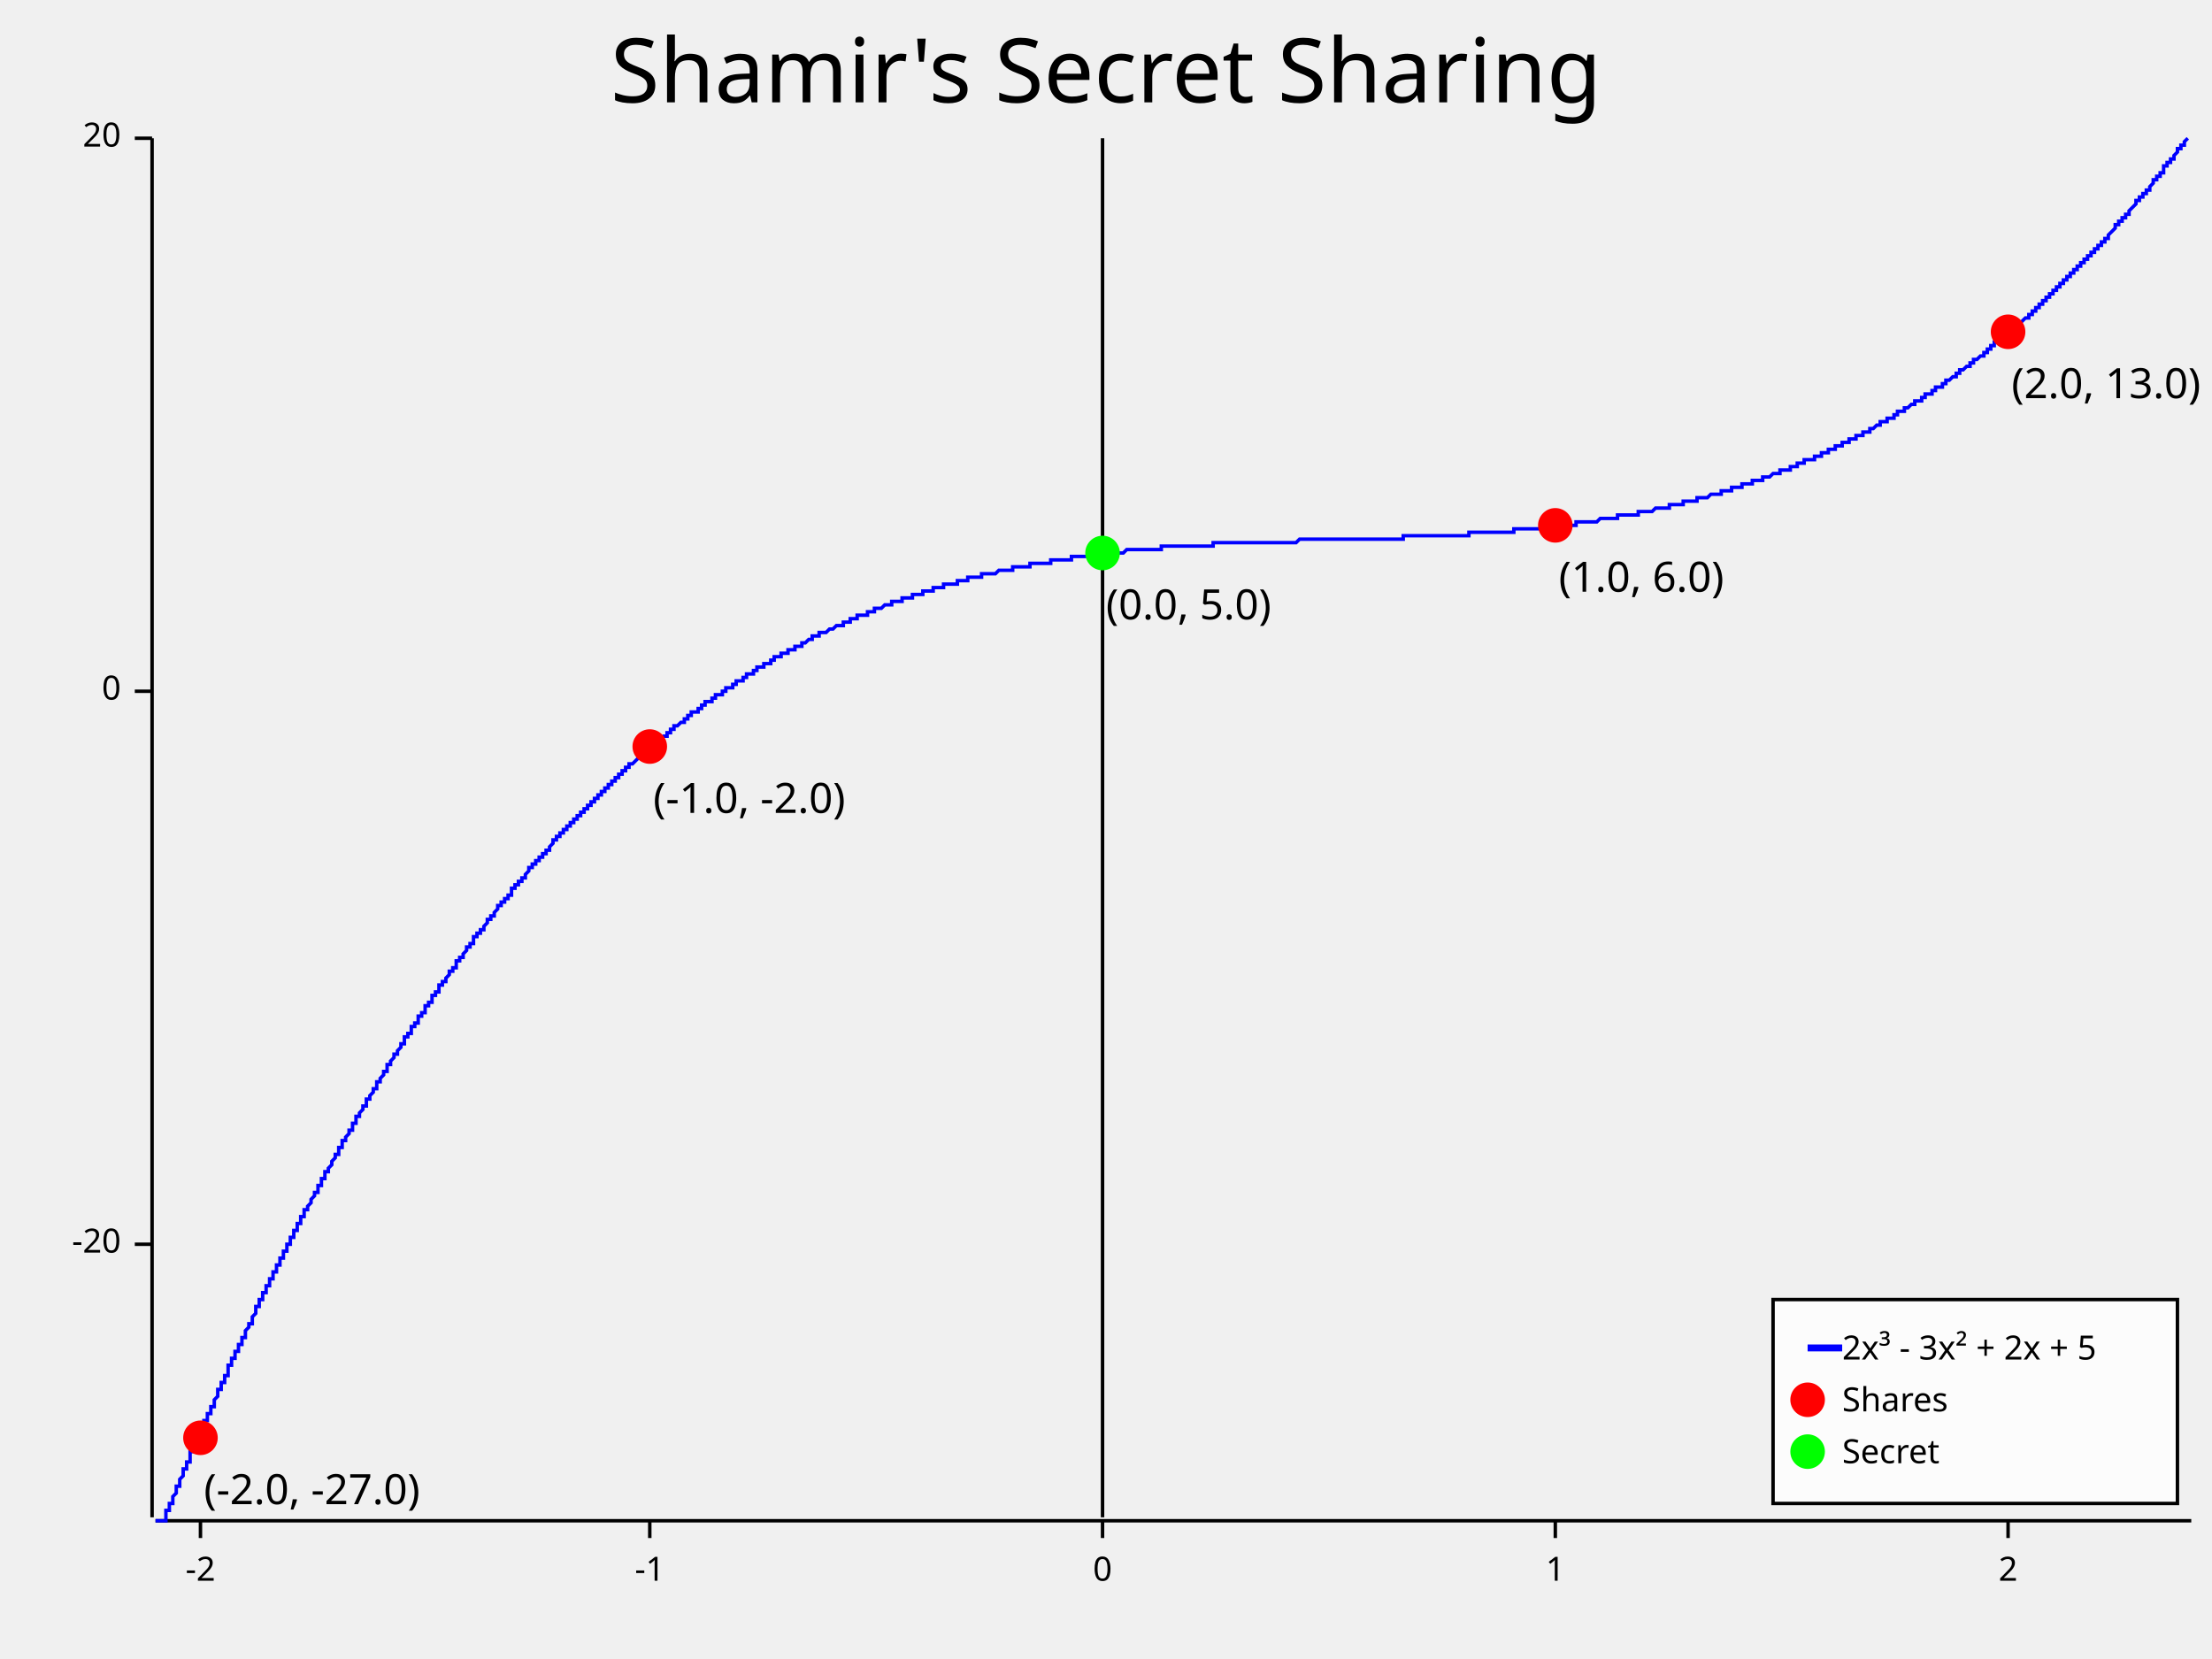
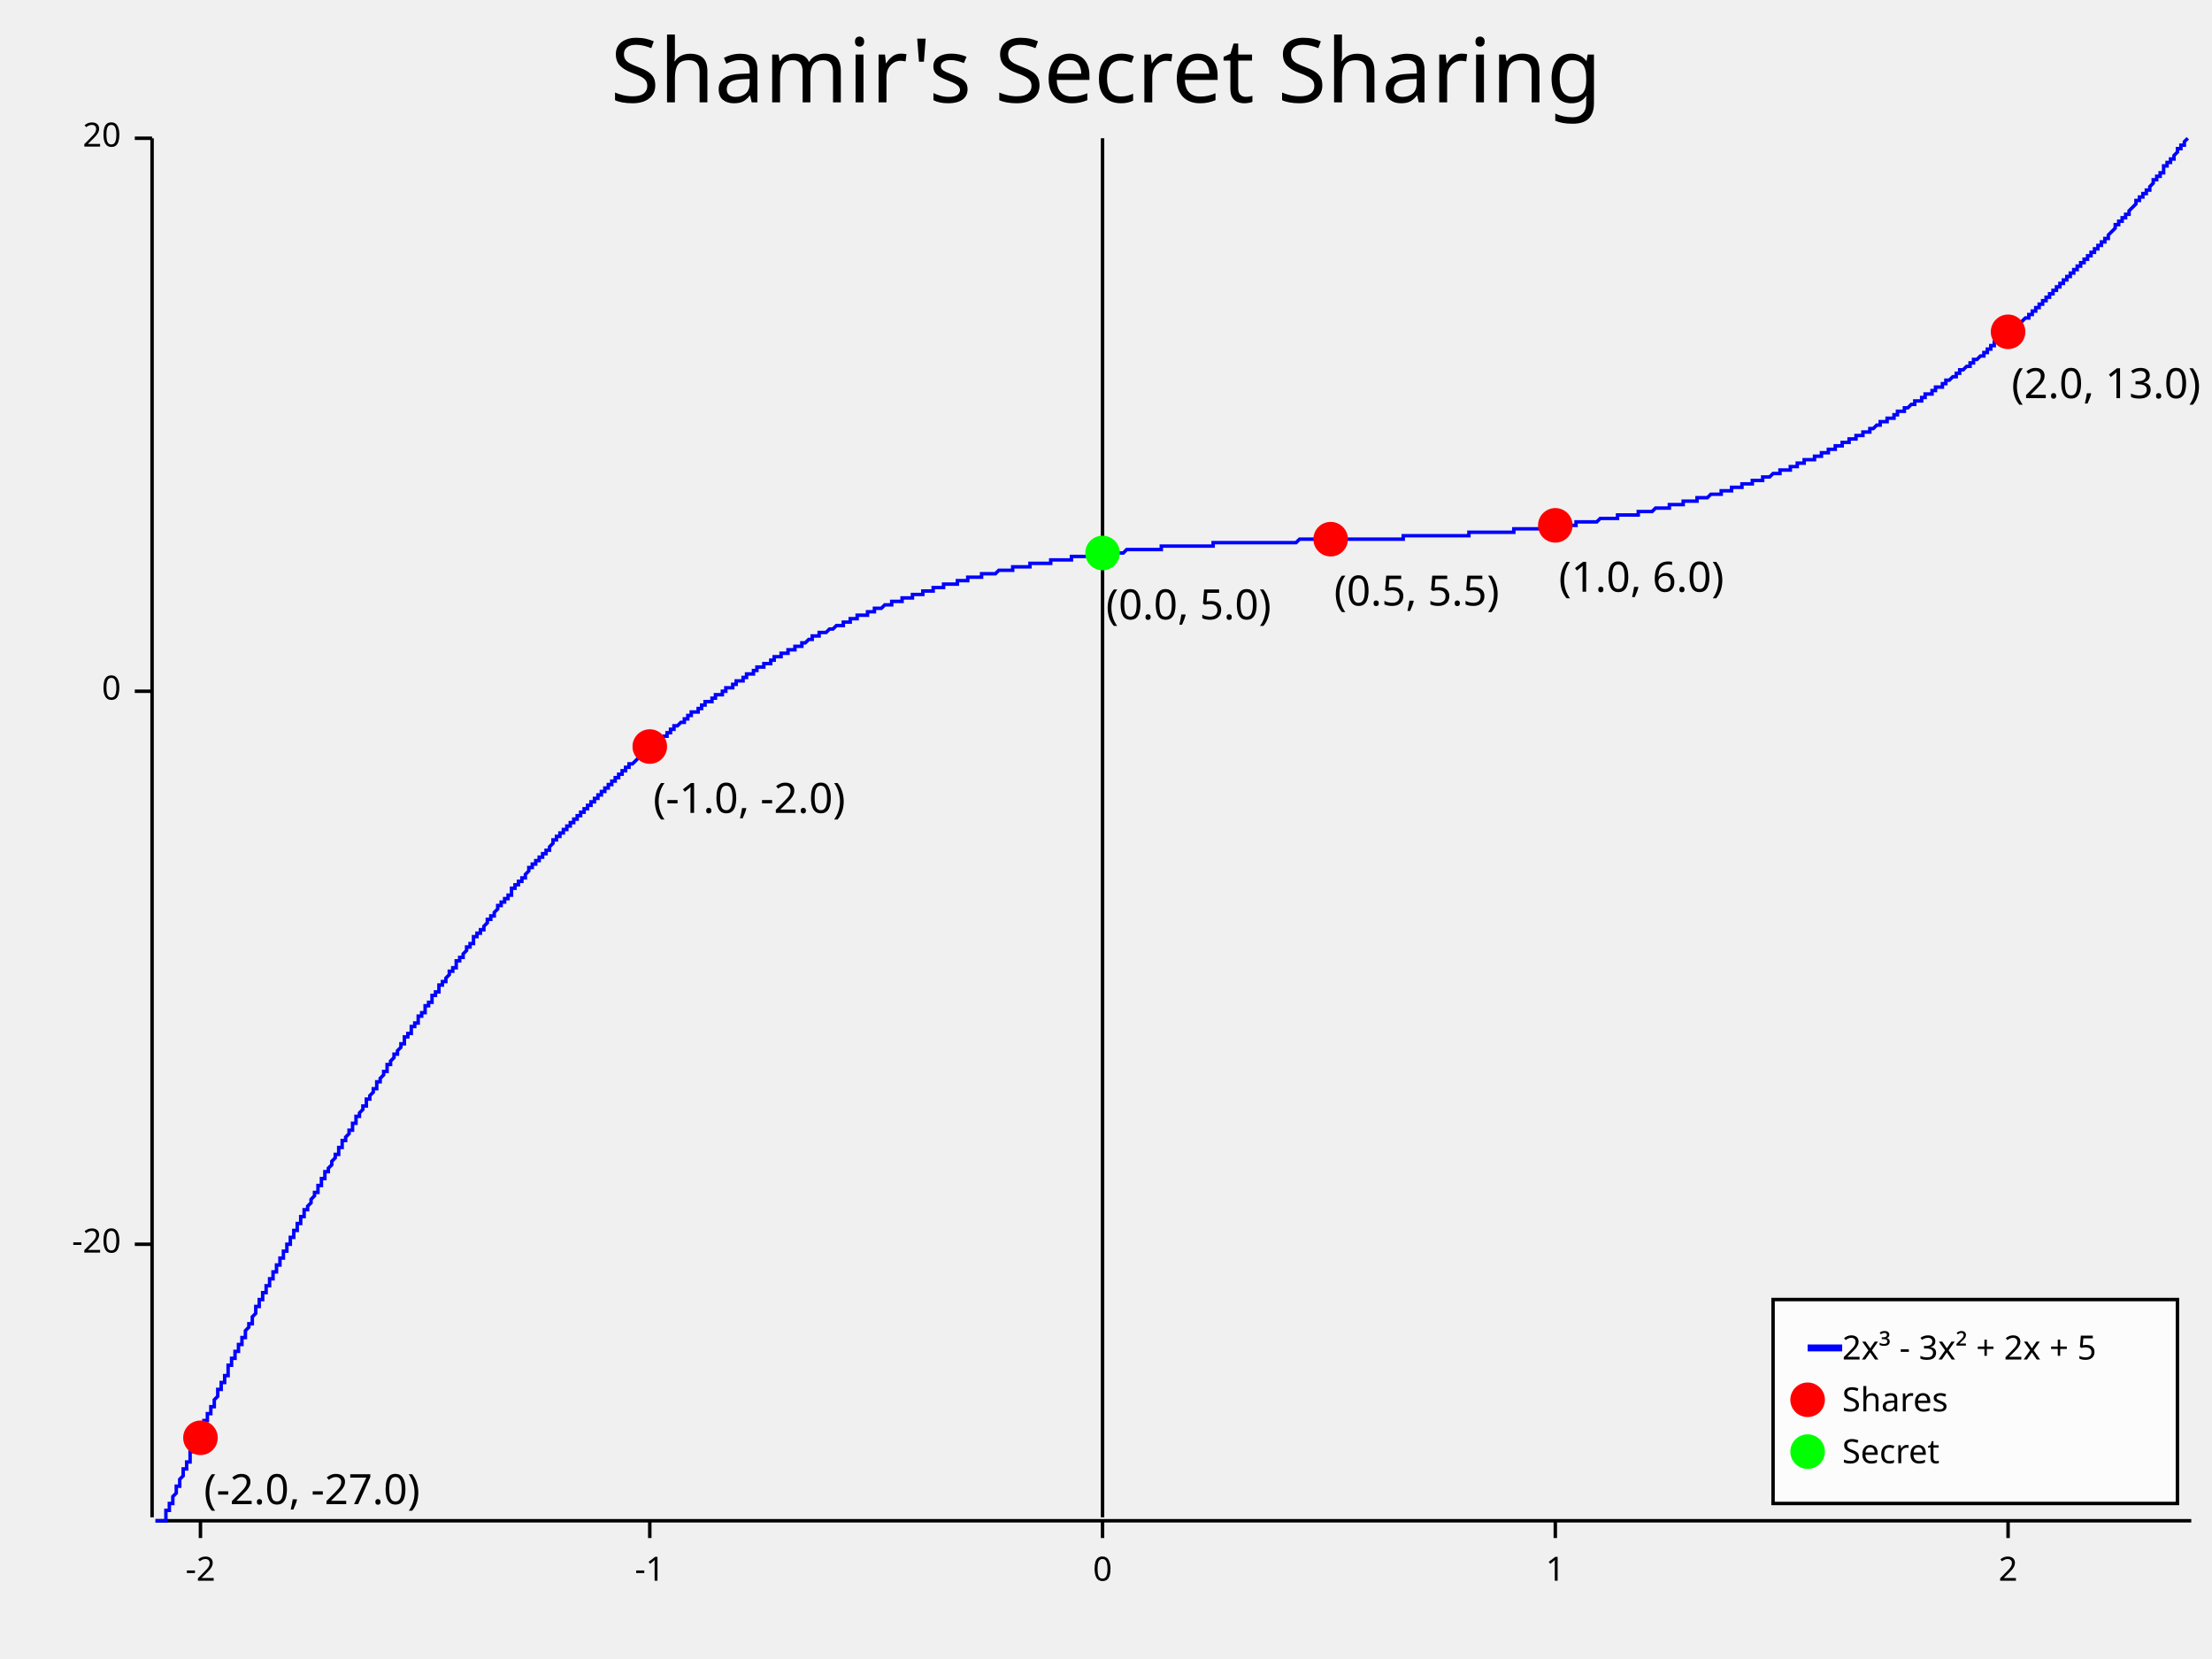
<svg xmlns="http://www.w3.org/2000/svg" width="640" height="480" viewBox="0 0 640 480">
  <text x="320" y="10" dy="0.76em" text-anchor="middle" font-family="sans-serif" font-size="25.806" opacity="1" fill="#000000">
Shamir's Secret Sharing
</text>
  <polyline fill="none" opacity="1" stroke="#000000" stroke-width="1" points="44,40 44,439 " />
  <text x="35" y="360" dy="0.5ex" text-anchor="end" font-family="sans-serif" font-size="9.677" opacity="1" fill="#000000">
-20
</text>
  <polyline fill="none" opacity="1" stroke="#000000" stroke-width="1" points="39,360 44,360 " />
  <text x="35" y="200" dy="0.5ex" text-anchor="end" font-family="sans-serif" font-size="9.677" opacity="1" fill="#000000">
0
</text>
  <polyline fill="none" opacity="1" stroke="#000000" stroke-width="1" points="39,200 44,200 " />
  <text x="35" y="40" dy="0.5ex" text-anchor="end" font-family="sans-serif" font-size="9.677" opacity="1" fill="#000000">
20
</text>
  <polyline fill="none" opacity="1" stroke="#000000" stroke-width="1" points="39,40 44,40 " />
  <polyline fill="none" opacity="1" stroke="#000000" stroke-width="1" points="45,440 634,440 " />
  <text x="58" y="450" dy="0.76em" text-anchor="middle" font-family="sans-serif" font-size="9.677" opacity="1" fill="#000000">
-2
</text>
  <polyline fill="none" opacity="1" stroke="#000000" stroke-width="1" points="58,440 58,445 " />
  <text x="188" y="450" dy="0.76em" text-anchor="middle" font-family="sans-serif" font-size="9.677" opacity="1" fill="#000000">
-1
</text>
  <polyline fill="none" opacity="1" stroke="#000000" stroke-width="1" points="188,440 188,445 " />
  <text x="319" y="450" dy="0.76em" text-anchor="middle" font-family="sans-serif" font-size="9.677" opacity="1" fill="#000000">
0
</text>
  <polyline fill="none" opacity="1" stroke="#000000" stroke-width="1" points="319,440 319,445 " />
  <text x="450" y="450" dy="0.76em" text-anchor="middle" font-family="sans-serif" font-size="9.677" opacity="1" fill="#000000">
1
</text>
  <polyline fill="none" opacity="1" stroke="#000000" stroke-width="1" points="450,440 450,445 " />
  <text x="581" y="450" dy="0.76em" text-anchor="middle" font-family="sans-serif" font-size="9.677" opacity="1" fill="#000000">
2
</text>
  <polyline fill="none" opacity="1" stroke="#000000" stroke-width="1" points="581,440 581,445 " />
  <polyline fill="none" opacity="1" stroke="#000000" stroke-width="1" points="319,439 319,40 " />
  <polyline fill="none" opacity="1" stroke="#0000FF" stroke-width="1" points="45,440 45,440 45,440 45,440 45,440 45,440 45,440 45,440 46,440 46,440 46,440 46,440 46,440 46,440 46,440 46,440 47,440 47,440 47,440 47,440 47,440 47,440 47,440 48,440 48,439 48,439 48,439 48,438 48,438 48,438 48,437 49,437 49,437 49,436 49,436 49,436 49,435 49,435 49,435 50,435 50,434 50,434 50,434 50,433 50,433 50,433 51,432 51,432 51,432 51,431 51,431 51,431 51,430 51,430 52,430 52,429 52,429 52,429 52,429 52,428 52,428 52,428 53,427 53,427 53,427 53,426 53,426 53,426 53,425 54,425 54,425 54,424 54,424 54,424 54,424 54,423 54,423 55,423 55,422 55,422 55,422 55,421 55,421 55,421 55,420 56,420 56,420 56,420 56,419 56,419 56,419 56,418 57,418 57,418 57,417 57,417 57,417 57,416 57,416 57,416 58,416 58,415 58,415 58,415 58,414 58,414 58,414 59,413 59,413 59,413 59,413 59,412 59,412 59,412 59,411 60,411 60,411 60,410 60,410 60,410 60,410 60,409 60,409 61,409 61,408 61,408 61,408 61,407 61,407 61,407 62,407 62,406 62,406 62,406 62,405 62,405 62,405 62,405 63,404 63,404 63,404 63,403 63,403 63,403 63,402 63,402 64,402 64,402 64,401 64,401 64,401 64,400 64,400 65,400 65,400 65,399 65,399 65,399 65,398 65,398 65,398 66,398 66,397 66,397 66,397 66,396 66,396 66,396 66,395 67,395 67,395 67,395 67,394 67,394 67,394 67,393 68,393 68,393 68,393 68,392 68,392 68,392 68,391 68,391 69,391 69,391 69,390 69,390 69,390 69,390 69,389 70,389 70,389 70,388 70,388 70,388 70,388 70,387 70,387 71,387 71,386 71,386 71,386 71,386 71,385 71,385 71,385 72,384 72,384 72,384 72,384 72,383 72,383 72,383 73,383 73,382 73,382 73,382 73,381 73,381 73,381 73,381 74,380 74,380 74,380 74,379 74,379 74,379 74,379 74,378 75,378 75,378 75,378 75,377 75,377 75,377 75,376 76,376 76,376 76,376 76,375 76,375 76,375 76,375 76,374 77,374 77,374 77,374 77,373 77,373 77,373 77,372 77,372 78,372 78,372 78,371 78,371 78,371 78,371 78,370 79,370 79,370 79,370 79,369 79,369 79,369 79,368 79,368 80,368 80,368 80,367 80,367 80,367 80,367 80,366 80,366 81,366 81,366 81,365 81,365 81,365 81,364 81,364 82,364 82,364 82,363 82,363 82,363 82,363 82,362 82,362 83,362 83,362 83,361 83,361 83,361 83,361 83,360 84,360 84,360 84,360 84,359 84,359 84,359 84,359 84,358 85,358 85,358 85,358 85,357 85,357 85,357 85,356 85,356 86,356 86,356 86,355 86,355 86,355 86,355 86,354 87,354 87,354 87,354 87,353 87,353 87,353 87,353 87,352 88,352 88,352 88,352 88,351 88,351 88,351 88,351 88,350 89,350 89,350 89,350 89,349 89,349 89,349 89,349 90,348 90,348 90,348 90,348 90,347 90,347 90,347 90,347 91,346 91,346 91,346 91,346 91,346 91,345 91,345 91,345 92,345 92,344 92,344 92,344 92,344 92,343 92,343 93,343 93,343 93,342 93,342 93,342 93,342 93,341 93,341 94,341 94,341 94,340 94,340 94,340 94,340 94,339 95,339 95,339 95,339 95,338 95,338 95,338 95,338 95,338 96,337 96,337 96,337 96,337 96,336 96,336 96,336 96,336 97,335 97,335 97,335 97,335 97,334 97,334 97,334 98,334 98,334 98,333 98,333 98,333 98,333 98,332 98,332 99,332 99,332 99,331 99,331 99,331 99,331 99,330 99,330 100,330 100,330 100,330 100,329 100,329 100,329 100,329 101,328 101,328 101,328 101,328 101,327 101,327 101,327 101,327 102,327 102,326 102,326 102,326 102,326 102,325 102,325 102,325 103,325 103,325 103,324 103,324 103,324 103,324 103,323 104,323 104,323 104,323 104,323 104,322 104,322 104,322 104,322 105,321 105,321 105,321 105,321 105,320 105,320 105,320 105,320 106,320 106,319 106,319 106,319 106,319 106,318 106,318 107,318 107,318 107,318 107,317 107,317 107,317 107,317 107,317 108,316 108,316 108,316 108,316 108,315 108,315 108,315 109,315 109,315 109,314 109,314 109,314 109,314 109,313 109,313 110,313 110,313 110,313 110,312 110,312 110,312 110,312 110,312 111,311 111,311 111,311 111,311 111,310 111,310 111,310 112,310 112,310 112,309 112,309 112,309 112,309 112,309 112,308 113,308 113,308 113,308 113,307 113,307 113,307 113,307 113,307 114,306 114,306 114,306 114,306 114,306 114,305 114,305 115,305 115,305 115,305 115,304 115,304 115,304 115,304 115,304 116,303 116,303 116,303 116,303 116,302 116,302 116,302 116,302 117,302 117,301 117,301 117,301 117,301 117,301 117,300 118,300 118,300 118,300 118,300 118,299 118,299 118,299 118,299 119,299 119,298 119,298 119,298 119,298 119,298 119,297 120,297 120,297 120,297 120,297 120,296 120,296 120,296 120,296 121,296 121,295 121,295 121,295 121,295 121,295 121,294 121,294 122,294 122,294 122,294 122,293 122,293 122,293 122,293 123,293 123,292 123,292 123,292 123,292 123,292 123,291 123,291 124,291 124,291 124,291 124,291 124,290 124,290 124,290 124,290 125,290 125,289 125,289 125,289 125,289 125,289 125,288 126,288 126,288 126,288 126,288 126,287 126,287 126,287 126,287 127,287 127,286 127,286 127,286 127,286 127,286 127,286 127,285 128,285 128,285 128,285 128,285 128,284 128,284 128,284 129,284 129,284 129,283 129,283 129,283 129,283 129,283 129,283 130,282 130,282 130,282 130,282 130,282 130,281 130,281 130,281 131,281 131,281 131,280 131,280 131,280 131,280 131,280 132,280 132,279 132,279 132,279 132,279 132,279 132,278 132,278 133,278 133,278 133,278 133,278 133,277 133,277 133,277 134,277 134,277 134,276 134,276 134,276 134,276 134,276 134,276 135,275 135,275 135,275 135,275 135,275 135,274 135,274 135,274 136,274 136,274 136,274 136,273 136,273 136,273 136,273 137,273 137,273 137,272 137,272 137,272 137,272 137,272 137,271 138,271 138,271 138,271 138,271 138,271 138,270 138,270 138,270 139,270 139,270 139,270 139,269 139,269 139,269 139,269 140,269 140,269 140,268 140,268 140,268 140,268 140,268 140,268 141,267 141,267 141,267 141,267 141,267 141,266 141,266 141,266 142,266 142,266 142,266 142,265 142,265 142,265 142,265 143,265 143,265 143,264 143,264 143,264 143,264 143,264 143,264 144,263 144,263 144,263 144,263 144,263 144,263 144,262 145,262 145,262 145,262 145,262 145,262 145,261 145,261 145,261 146,261 146,261 146,261 146,260 146,260 146,260 146,260 146,260 147,260 147,260 147,259 147,259 147,259 147,259 147,259 148,259 148,258 148,258 148,258 148,258 148,258 148,258 148,257 149,257 149,257 149,257 149,257 149,257 149,256 149,256 149,256 150,256 150,256 150,256 150,256 150,255 150,255 150,255 151,255 151,255 151,255 151,254 151,254 151,254 151,254 151,254 152,254 152,253 152,253 152,253 152,253 152,253 152,253 152,253 153,252 153,252 153,252 153,252 153,252 153,252 153,251 154,251 154,251 154,251 154,251 154,251 154,251 154,250 154,250 155,250 155,250 155,250 155,250 155,249 155,249 155,249 155,249 156,249 156,249 156,249 156,248 156,248 156,248 156,248 157,248 157,248 157,248 157,247 157,247 157,247 157,247 157,247 158,247 158,246 158,246 158,246 158,246 158,246 158,246 159,246 159,245 159,245 159,245 159,245 159,245 159,245 159,245 160,244 160,244 160,244 160,244 160,244 160,244 160,244 160,243 161,243 161,243 161,243 161,243 161,243 161,243 161,242 162,242 162,242 162,242 162,242 162,242 162,242 162,241 162,241 163,241 163,241 163,241 163,241 163,241 163,240 163,240 163,240 164,240 164,240 164,240 164,240 164,239 164,239 164,239 165,239 165,239 165,239 165,239 165,238 165,238 165,238 165,238 166,238 166,238 166,238 166,237 166,237 166,237 166,237 166,237 167,237 167,237 167,237 167,236 167,236 167,236 167,236 168,236 168,236 168,236 168,235 168,235 168,235 168,235 168,235 169,235 169,235 169,234 169,234 169,234 169,234 169,234 170,234 170,234 170,234 170,233 170,233 170,233 170,233 170,233 171,233 171,233 171,232 171,232 171,232 171,232 171,232 171,232 172,232 172,232 172,231 172,231 172,231 172,231 172,231 173,231 173,231 173,231 173,230 173,230 173,230 173,230 173,230 174,230 174,230 174,229 174,229 174,229 174,229 174,229 174,229 175,229 175,229 175,228 175,228 175,228 175,228 175,228 176,228 176,228 176,228 176,227 176,227 176,227 176,227 176,227 177,227 177,227 177,227 177,226 177,226 177,226 177,226 177,226 178,226 178,226 178,226 178,225 178,225 178,225 178,225 179,225 179,225 179,225 179,225 179,224 179,224 179,224 179,224 180,224 180,224 180,224 180,224 180,224 180,223 180,223 180,223 181,223 181,223 181,223 181,223 181,223 181,222 181,222 182,222 182,222 182,222 182,222 182,222 182,222 182,221 182,221 183,221 183,221 183,221 183,221 183,221 183,221 183,221 184,220 184,220 184,220 184,220 184,220 184,220 184,220 184,220 185,219 185,219 185,219 185,219 185,219 185,219 185,219 185,219 186,219 186,218 186,218 186,218 186,218 186,218 186,218 187,218 187,218 187,218 187,217 187,217 187,217 187,217 187,217 188,217 188,217 188,217 188,217 188,216 188,216 188,216 188,216 189,216 189,216 189,216 189,216 189,215 189,215 189,215 190,215 190,215 190,215 190,215 190,215 190,215 190,215 190,214 191,214 191,214 191,214 191,214 191,214 191,214 191,214 191,214 192,213 192,213 192,213 192,213 192,213 192,213 192,213 193,213 193,213 193,212 193,212 193,212 193,212 193,212 193,212 194,212 194,212 194,212 194,211 194,211 194,211 194,211 195,211 195,211 195,211 195,211 195,211 195,211 195,210 195,210 196,210 196,210 196,210 196,210 196,210 196,210 196,210 196,210 197,209 197,209 197,209 197,209 197,209 197,209 197,209 198,209 198,209 198,208 198,208 198,208 198,208 198,208 198,208 199,208 199,208 199,208 199,208 199,207 199,207 199,207 199,207 200,207 200,207 200,207 200,207 200,207 200,207 200,206 201,206 201,206 201,206 201,206 201,206 201,206 201,206 201,206 202,206 202,205 202,205 202,205 202,205 202,205 202,205 202,205 203,205 203,205 203,205 203,205 203,204 203,204 203,204 204,204 204,204 204,204 204,204 204,204 204,204 204,204 204,203 205,203 205,203 205,203 205,203 205,203 205,203 205,203 205,203 206,203 206,203 206,202 206,202 206,202 206,202 206,202 207,202 207,202 207,202 207,202 207,202 207,202 207,201 207,201 208,201 208,201 208,201 208,201 208,201 208,201 208,201 209,201 209,200 209,200 209,200 209,200 209,200 209,200 209,200 210,200 210,200 210,200 210,200 210,200 210,199 210,199 210,199 211,199 211,199 211,199 211,199 211,199 211,199 211,199 212,199 212,198 212,198 212,198 212,198 212,198 212,198 212,198 213,198 213,198 213,198 213,198 213,197 213,197 213,197 213,197 214,197 214,197 214,197 214,197 214,197 214,197 214,197 215,197 215,196 215,196 215,196 215,196 215,196 215,196 215,196 216,196 216,196 216,196 216,196 216,196 216,195 216,195 216,195 217,195 217,195 217,195 217,195 217,195 217,195 217,195 218,195 218,195 218,194 218,194 218,194 218,194 218,194 218,194 219,194 219,194 219,194 219,194 219,194 219,194 219,193 220,193 220,193 220,193 220,193 220,193 220,193 220,193 220,193 221,193 221,193 221,193 221,193 221,192 221,192 221,192 221,192 222,192 222,192 222,192 222,192 222,192 222,192 222,192 223,192 223,192 223,191 223,191 223,191 223,191 223,191 223,191 224,191 224,191 224,191 224,191 224,191 224,191 224,191 224,190 225,190 225,190 225,190 225,190 225,190 225,190 225,190 226,190 226,190 226,190 226,190 226,190 226,189 226,189 226,189 227,189 227,189 227,189 227,189 227,189 227,189 227,189 227,189 228,189 228,189 228,189 228,188 228,188 228,188 228,188 229,188 229,188 229,188 229,188 229,188 229,188 229,188 229,188 230,188 230,187 230,187 230,187 230,187 230,187 230,187 230,187 231,187 231,187 231,187 231,187 231,187 231,187 231,187 232,187 232,186 232,186 232,186 232,186 232,186 232,186 232,186 233,186 233,186 233,186 233,186 233,186 233,186 233,186 234,185 234,185 234,185 234,185 234,185 234,185 234,185 234,185 235,185 235,185 235,185 235,185 235,185 235,185 235,185 235,184 236,184 236,184 236,184 236,184 236,184 236,184 236,184 237,184 237,184 237,184 237,184 237,184 237,184 237,184 237,183 238,183 238,183 238,183 238,183 238,183 238,183 238,183 238,183 239,183 239,183 239,183 239,183 239,183 239,183 239,183 240,182 240,182 240,182 240,182 240,182 240,182 240,182 240,182 241,182 241,182 241,182 241,182 241,182 241,182 241,182 241,182 242,181 242,181 242,181 242,181 242,181 242,181 242,181 243,181 243,181 243,181 243,181 243,181 243,181 243,181 243,181 244,181 244,181 244,180 244,180 244,180 244,180 244,180 245,180 245,180 245,180 245,180 245,180 245,180 245,180 245,180 246,180 246,180 246,180 246,180 246,179 246,179 246,179 246,179 247,179 247,179 247,179 247,179 247,179 247,179 247,179 248,179 248,179 248,179 248,179 248,179 248,179 248,178 248,178 249,178 249,178 249,178 249,178 249,178 249,178 249,178 249,178 250,178 250,178 250,178 250,178 250,178 250,178 250,178 251,178 251,177 251,177 251,177 251,177 251,177 251,177 251,177 252,177 252,177 252,177 252,177 252,177 252,177 252,177 252,177 253,177 253,177 253,177 253,177 253,176 253,176 253,176 254,176 254,176 254,176 254,176 254,176 254,176 254,176 254,176 255,176 255,176 255,176 255,176 255,176 255,176 255,176 255,176 256,175 256,175 256,175 256,175 256,175 256,175 256,175 257,175 257,175 257,175 257,175 257,175 257,175 257,175 257,175 258,175 258,175 258,175 258,175 258,175 258,174 258,174 259,174 259,174 259,174 259,174 259,174 259,174 259,174 259,174 260,174 260,174 260,174 260,174 260,174 260,174 260,174 260,174 261,174 261,174 261,174 261,173 261,173 261,173 261,173 262,173 262,173 262,173 262,173 262,173 262,173 262,173 262,173 263,173 263,173 263,173 263,173 263,173 263,173 263,173 263,173 264,173 264,173 264,172 264,172 264,172 264,172 264,172 265,172 265,172 265,172 265,172 265,172 265,172 265,172 265,172 266,172 266,172 266,172 266,172 266,172 266,172 266,172 266,172 267,172 267,172 267,171 267,171 267,171 267,171 267,171 268,171 268,171 268,171 268,171 268,171 268,171 268,171 268,171 269,171 269,171 269,171 269,171 269,171 269,171 269,171 270,171 270,171 270,171 270,171 270,170 270,170 270,170 270,170 271,170 271,170 271,170 271,170 271,170 271,170 271,170 271,170 272,170 272,170 272,170 272,170 272,170 272,170 272,170 273,170 273,170 273,170 273,170 273,170 273,170 273,169 273,169 274,169 274,169 274,169 274,169 274,169 274,169 274,169 274,169 275,169 275,169 275,169 275,169 275,169 275,169 275,169 276,169 276,169 276,169 276,169 276,169 276,169 276,169 276,169 277,169 277,168 277,168 277,168 277,168 277,168 277,168 277,168 278,168 278,168 278,168 278,168 278,168 278,168 278,168 279,168 279,168 279,168 279,168 279,168 279,168 279,168 279,168 280,168 280,168 280,168 280,168 280,168 280,168 280,168 280,167 281,167 281,167 281,167 281,167 281,167 281,167 281,167 282,167 282,167 282,167 282,167 282,167 282,167 282,167 282,167 283,167 283,167 283,167 283,167 283,167 283,167 283,167 284,167 284,167 284,167 284,167 284,167 284,167 284,167 284,166 285,166 285,166 285,166 285,166 285,166 285,166 285,166 285,166 286,166 286,166 286,166 286,166 286,166 286,166 286,166 287,166 287,166 287,166 287,166 287,166 287,166 287,166 287,166 288,166 288,166 288,166 288,166 288,166 288,166 288,166 288,166 289,165 289,165 289,165 289,165 289,165 289,165 289,165 290,165 290,165 290,165 290,165 290,165 290,165 290,165 290,165 291,165 291,165 291,165 291,165 291,165 291,165 291,165 291,165 292,165 292,165 292,165 292,165 292,165 292,165 292,165 293,165 293,165 293,165 293,165 293,165 293,164 293,164 293,164 294,164 294,164 294,164 294,164 294,164 294,164 294,164 295,164 295,164 295,164 295,164 295,164 295,164 295,164 295,164 296,164 296,164 296,164 296,164 296,164 296,164 296,164 296,164 297,164 297,164 297,164 297,164 297,164 297,164 297,164 298,164 298,164 298,164 298,164 298,164 298,163 298,163 298,163 299,163 299,163 299,163 299,163 299,163 299,163 299,163 299,163 300,163 300,163 300,163 300,163 300,163 300,163 300,163 301,163 301,163 301,163 301,163 301,163 301,163 301,163 301,163 302,163 302,163 302,163 302,163 302,163 302,163 302,163 302,163 303,163 303,163 303,163 303,163 303,163 303,163 303,163 304,163 304,162 304,162 304,162 304,162 304,162 304,162 304,162 305,162 305,162 305,162 305,162 305,162 305,162 305,162 305,162 306,162 306,162 306,162 306,162 306,162 306,162 306,162 307,162 307,162 307,162 307,162 307,162 307,162 307,162 307,162 308,162 308,162 308,162 308,162 308,162 308,162 308,162 309,162 309,162 309,162 309,162 309,162 309,162 309,162 309,162 310,162 310,162 310,161 310,161 310,161 310,161 310,161 310,161 311,161 311,161 311,161 311,161 311,161 311,161 311,161 312,161 312,161 312,161 312,161 312,161 312,161 312,161 312,161 313,161 313,161 313,161 313,161 313,161 313,161 313,161 313,161 314,161 314,161 314,161 314,161 314,161 314,161 314,161 315,161 315,161 315,161 315,161 315,161 315,161 315,161 315,161 316,161 316,161 316,161 316,161 316,161 316,161 316,161 316,161 317,161 317,161 317,161 317,160 317,160 317,160 317,160 318,160 318,160 318,160 318,160 318,160 318,160 318,160 318,160 319,160 319,160 319,160 319,160 319,160 319,160 319,160 320,160 320,160 320,160 320,160 320,160 320,160 320,160 320,160 321,160 321,160 321,160 321,160 321,160 321,160 321,160 321,160 322,160 322,160 322,160 322,160 322,160 322,160 322,160 323,160 323,160 323,160 323,160 323,160 323,160 323,160 323,160 324,160 324,160 324,160 324,160 324,160 324,160 324,160 324,160 325,160 325,160 325,160 325,160 325,160 325,160 325,160 326,159 326,159 326,159 326,159 326,159 326,159 326,159 326,159 327,159 327,159 327,159 327,159 327,159 327,159 327,159 327,159 328,159 328,159 328,159 328,159 328,159 328,159 328,159 329,159 329,159 329,159 329,159 329,159 329,159 329,159 329,159 330,159 330,159 330,159 330,159 330,159 330,159 330,159 330,159 331,159 331,159 331,159 331,159 331,159 331,159 331,159 332,159 332,159 332,159 332,159 332,159 332,159 332,159 332,159 333,159 333,159 333,159 333,159 333,159 333,159 333,159 334,159 334,159 334,159 334,159 334,159 334,159 334,159 334,159 335,159 335,159 335,159 335,159 335,159 335,159 335,159 335,159 336,159 336,159 336,159 336,159 336,159 336,159 336,158 337,158 337,158 337,158 337,158 337,158 337,158 337,158 337,158 338,158 338,158 338,158 338,158 338,158 338,158 338,158 338,158 339,158 339,158 339,158 339,158 339,158 339,158 339,158 340,158 340,158 340,158 340,158 340,158 340,158 340,158 340,158 341,158 341,158 341,158 341,158 341,158 341,158 341,158 341,158 342,158 342,158 342,158 342,158 342,158 342,158 342,158 343,158 343,158 343,158 343,158 343,158 343,158 343,158 343,158 344,158 344,158 344,158 344,158 344,158 344,158 344,158 345,158 345,158 345,158 345,158 345,158 345,158 345,158 345,158 346,158 346,158 346,158 346,158 346,158 346,158 346,158 346,158 347,158 347,158 347,158 347,158 347,158 347,158 347,158 348,158 348,158 348,158 348,158 348,158 348,158 348,158 348,158 349,158 349,158 349,158 349,158 349,158 349,158 349,158 349,158 350,158 350,158 350,158 350,158 350,158 350,158 350,158 351,158 351,158 351,158 351,158 351,158 351,158 351,157 351,157 352,157 352,157 352,157 352,157 352,157 352,157 352,157 352,157 353,157 353,157 353,157 353,157 353,157 353,157 353,157 354,157 354,157 354,157 354,157 354,157 354,157 354,157 354,157 355,157 355,157 355,157 355,157 355,157 355,157 355,157 355,157 356,157 356,157 356,157 356,157 356,157 356,157 356,157 357,157 357,157 357,157 357,157 357,157 357,157 357,157 357,157 358,157 358,157 358,157 358,157 358,157 358,157 358,157 359,157 359,157 359,157 359,157 359,157 359,157 359,157 359,157 360,157 360,157 360,157 360,157 360,157 360,157 360,157 360,157 361,157 361,157 361,157 361,157 361,157 361,157 361,157 362,157 362,157 362,157 362,157 362,157 362,157 362,157 362,157 363,157 363,157 363,157 363,157 363,157 363,157 363,157 363,157 364,157 364,157 364,157 364,157 364,157 364,157 364,157 365,157 365,157 365,157 365,157 365,157 365,157 365,157 365,157 366,157 366,157 366,157 366,157 366,157 366,157 366,157 366,157 367,157 367,157 367,157 367,157 367,157 367,157 367,157 368,157 368,157 368,157 368,157 368,157 368,157 368,157 368,157 369,157 369,157 369,157 369,157 369,157 369,157 369,157 370,157 370,157 370,157 370,157 370,157 370,157 370,157 370,157 371,157 371,157 371,157 371,157 371,157 371,157 371,157 371,157 372,157 372,157 372,157 372,157 372,157 372,157 372,157 373,157 373,157 373,157 373,157 373,157 373,157 373,157 373,157 374,157 374,157 374,157 374,157 374,157 374,157 374,157 374,157 375,157 375,157 375,157 375,157 375,157 375,157 375,157 376,156 376,156 376,156 376,156 376,156 376,156 376,156 376,156 377,156 377,156 377,156 377,156 377,156 377,156 377,156 377,156 378,156 378,156 378,156 378,156 378,156 378,156 378,156 379,156 379,156 379,156 379,156 379,156 379,156 379,156 379,156 380,156 380,156 380,156 380,156 380,156 380,156 380,156 380,156 381,156 381,156 381,156 381,156 381,156 381,156 381,156 382,156 382,156 382,156 382,156 382,156 382,156 382,156 382,156 383,156 383,156 383,156 383,156 383,156 383,156 383,156 384,156 384,156 384,156 384,156 384,156 384,156 384,156 384,156 385,156 385,156 385,156 385,156 385,156 385,156 385,156 385,156 386,156 386,156 386,156 386,156 386,156 386,156 386,156 387,156 387,156 387,156 387,156 387,156 387,156 387,156 387,156 388,156 388,156 388,156 388,156 388,156 388,156 388,156 388,156 389,156 389,156 389,156 389,156 389,156 389,156 389,156 390,156 390,156 390,156 390,156 390,156 390,156 390,156 390,156 391,156 391,156 391,156 391,156 391,156 391,156 391,156 391,156 392,156 392,156 392,156 392,156 392,156 392,156 392,156 393,156 393,156 393,156 393,156 393,156 393,156 393,156 393,156 394,156 394,156 394,156 394,156 394,156 394,156 394,156 395,156 395,156 395,156 395,156 395,156 395,156 395,156 395,156 396,156 396,156 396,156 396,156 396,156 396,156 396,156 396,156 397,156 397,156 397,156 397,156 397,156 397,156 397,156 398,156 398,156 398,156 398,156 398,156 398,156 398,156 398,156 399,156 399,156 399,156 399,156 399,156 399,156 399,156 399,156 400,156 400,156 400,156 400,156 400,156 400,156 400,156 401,156 401,156 401,156 401,156 401,156 401,156 401,156 401,156 402,156 402,156 402,156 402,156 402,156 402,156 402,156 402,156 403,156 403,156 403,156 403,156 403,156 403,156 403,156 404,156 404,156 404,156 404,156 404,156 404,156 404,156 404,156 405,156 405,156 405,156 405,156 405,156 405,156 405,156 405,156 406,156 406,156 406,155 406,155 406,155 406,155 406,155 407,155 407,155 407,155 407,155 407,155 407,155 407,155 407,155 408,155 408,155 408,155 408,155 408,155 408,155 408,155 409,155 409,155 409,155 409,155 409,155 409,155 409,155 409,155 410,155 410,155 410,155 410,155 410,155 410,155 410,155 410,155 411,155 411,155 411,155 411,155 411,155 411,155 411,155 412,155 412,155 412,155 412,155 412,155 412,155 412,155 412,155 413,155 413,155 413,155 413,155 413,155 413,155 413,155 413,155 414,155 414,155 414,155 414,155 414,155 414,155 414,155 415,155 415,155 415,155 415,155 415,155 415,155 415,155 415,155 416,155 416,155 416,155 416,155 416,155 416,155 416,155 416,155 417,155 417,155 417,155 417,155 417,155 417,155 417,155 418,155 418,155 418,155 418,155 418,155 418,155 418,155 418,155 419,155 419,155 419,155 419,155 419,155 419,155 419,155 420,155 420,155 420,155 420,155 420,155 420,155 420,155 420,155 421,155 421,155 421,155 421,155 421,155 421,155 421,155 421,155 422,155 422,155 422,155 422,155 422,155 422,155 422,155 423,155 423,155 423,155 423,155 423,155 423,155 423,155 423,155 424,155 424,155 424,155 424,155 424,155 424,155 424,155 424,155 425,155 425,155 425,155 425,155 425,155 425,155 425,154 426,154 426,154 426,154 426,154 426,154 426,154 426,154 426,154 427,154 427,154 427,154 427,154 427,154 427,154 427,154 427,154 428,154 428,154 428,154 428,154 428,154 428,154 428,154 429,154 429,154 429,154 429,154 429,154 429,154 429,154 429,154 430,154 430,154 430,154 430,154 430,154 430,154 430,154 430,154 431,154 431,154 431,154 431,154 431,154 431,154 431,154 432,154 432,154 432,154 432,154 432,154 432,154 432,154 432,154 433,154 433,154 433,154 433,154 433,154 433,154 433,154 434,154 434,154 434,154 434,154 434,154 434,154 434,154 434,154 435,154 435,154 435,154 435,154 435,154 435,154 435,154 435,154 436,154 436,154 436,154 436,154 436,154 436,154 436,154 437,154 437,154 437,154 437,154 437,154 437,154 437,154 437,154 438,154 438,154 438,154 438,154 438,154 438,153 438,153 438,153 439,153 439,153 439,153 439,153 439,153 439,153 439,153 440,153 440,153 440,153 440,153 440,153 440,153 440,153 440,153 441,153 441,153 441,153 441,153 441,153 441,153 441,153 441,153 442,153 442,153 442,153 442,153 442,153 442,153 442,153 443,153 443,153 443,153 443,153 443,153 443,153 443,153 443,153 444,153 444,153 444,153 444,153 444,153 444,153 444,153 445,153 445,153 445,153 445,153 445,153 445,153 445,153 445,153 446,153 446,153 446,153 446,153 446,153 446,153 446,153 446,153 447,153 447,153 447,153 447,153 447,153 447,153 447,153 448,153 448,153 448,153 448,152 448,152 448,152 448,152 448,152 449,152 449,152 449,152 449,152 449,152 449,152 449,152 449,152 450,152 450,152 450,152 450,152 450,152 450,152 450,152 451,152 451,152 451,152 451,152 451,152 451,152 451,152 451,152 452,152 452,152 452,152 452,152 452,152 452,152 452,152 452,152 453,152 453,152 453,152 453,152 453,152 453,152 453,152 454,152 454,152 454,152 454,152 454,152 454,152 454,152 454,152 455,152 455,152 455,152 455,152 455,152 455,152 455,152 455,152 456,152 456,152 456,151 456,151 456,151 456,151 456,151 457,151 457,151 457,151 457,151 457,151 457,151 457,151 457,151 458,151 458,151 458,151 458,151 458,151 458,151 458,151 459,151 459,151 459,151 459,151 459,151 459,151 459,151 459,151 460,151 460,151 460,151 460,151 460,151 460,151 460,151 460,151 461,151 461,151 461,151 461,151 461,151 461,151 461,151 462,151 462,151 462,151 462,151 462,151 462,151 462,151 462,151 463,150 463,150 463,150 463,150 463,150 463,150 463,150 463,150 464,150 464,150 464,150 464,150 464,150 464,150 464,150 465,150 465,150 465,150 465,150 465,150 465,150 465,150 465,150 466,150 466,150 466,150 466,150 466,150 466,150 466,150 466,150 467,150 467,150 467,150 467,150 467,150 467,150 467,150 468,150 468,150 468,150 468,150 468,150 468,150 468,150 468,149 469,149 469,149 469,149 469,149 469,149 469,149 469,149 470,149 470,149 470,149 470,149 470,149 470,149 470,149 470,149 471,149 471,149 471,149 471,149 471,149 471,149 471,149 471,149 472,149 472,149 472,149 472,149 472,149 472,149 472,149 473,149 473,149 473,149 473,149 473,149 473,149 473,149 473,149 474,149 474,149 474,148 474,148 474,148 474,148 474,148 474,148 475,148 475,148 475,148 475,148 475,148 475,148 475,148 476,148 476,148 476,148 476,148 476,148 476,148 476,148 476,148 477,148 477,148 477,148 477,148 477,148 477,148 477,148 477,148 478,148 478,148 478,148 478,148 478,148 478,148 478,148 479,147 479,147 479,147 479,147 479,147 479,147 479,147 479,147 480,147 480,147 480,147 480,147 480,147 480,147 480,147 480,147 481,147 481,147 481,147 481,147 481,147 481,147 481,147 482,147 482,147 482,147 482,147 482,147 482,147 482,147 482,147 483,147 483,147 483,147 483,146 483,146 483,146 483,146 484,146 484,146 484,146 484,146 484,146 484,146 484,146 484,146 485,146 485,146 485,146 485,146 485,146 485,146 485,146 485,146 486,146 486,146 486,146 486,146 486,146 486,146 486,146 487,146 487,146 487,146 487,146 487,145 487,145 487,145 487,145 488,145 488,145 488,145 488,145 488,145 488,145 488,145 488,145 489,145 489,145 489,145 489,145 489,145 489,145 489,145 490,145 490,145 490,145 490,145 490,145 490,145 490,145 490,145 491,145 491,145 491,144 491,144 491,144 491,144 491,144 491,144 492,144 492,144 492,144 492,144 492,144 492,144 492,144 493,144 493,144 493,144 493,144 493,144 493,144 493,144 493,144 494,144 494,144 494,144 494,144 494,144 494,144 494,144 495,143 495,143 495,143 495,143 495,143 495,143 495,143 495,143 496,143 496,143 496,143 496,143 496,143 496,143 496,143 496,143 497,143 497,143 497,143 497,143 497,143 497,143 497,143 498,143 498,143 498,143 498,142 498,142 498,142 498,142 498,142 499,142 499,142 499,142 499,142 499,142 499,142 499,142 499,142 500,142 500,142 500,142 500,142 500,142 500,142 500,142 501,142 501,142 501,142 501,142 501,141 501,141 501,141 501,141 502,141 502,141 502,141 502,141 502,141 502,141 502,141 502,141 503,141 503,141 503,141 503,141 503,141 503,141 503,141 504,141 504,141 504,141 504,141 504,141 504,140 504,140 504,140 505,140 505,140 505,140 505,140 505,140 505,140 505,140 505,140 506,140 506,140 506,140 506,140 506,140 506,140 506,140 507,140 507,140 507,140 507,140 507,139 507,139 507,139 507,139 508,139 508,139 508,139 508,139 508,139 508,139 508,139 509,139 509,139 509,139 509,139 509,139 509,139 509,139 509,139 510,139 510,139 510,138 510,138 510,138 510,138 510,138 510,138 511,138 511,138 511,138 511,138 511,138 511,138 511,138 512,138 512,138 512,138 512,138 512,138 512,138 512,138 512,138 513,137 513,137 513,137 513,137 513,137 513,137 513,137 513,137 514,137 514,137 514,137 514,137 514,137 514,137 514,137 515,137 515,137 515,137 515,137 515,137 515,136 515,136 515,136 516,136 516,136 516,136 516,136 516,136 516,136 516,136 516,136 517,136 517,136 517,136 517,136 517,136 517,136 517,136 518,136 518,135 518,135 518,135 518,135 518,135 518,135 518,135 519,135 519,135 519,135 519,135 519,135 519,135 519,135 520,135 520,135 520,135 520,135 520,134 520,134 520,134 520,134 521,134 521,134 521,134 521,134 521,134 521,134 521,134 521,134 522,134 522,134 522,134 522,134 522,134 522,134 522,133 523,133 523,133 523,133 523,133 523,133 523,133 523,133 523,133 524,133 524,133 524,133 524,133 524,133 524,133 524,133 524,133 525,133 525,132 525,132 525,132 525,132 525,132 525,132 526,132 526,132 526,132 526,132 526,132 526,132 526,132 526,132 527,132 527,132 527,131 527,131 527,131 527,131 527,131 527,131 528,131 528,131 528,131 528,131 528,131 528,131 528,131 529,131 529,131 529,131 529,131 529,130 529,130 529,130 529,130 530,130 530,130 530,130 530,130 530,130 530,130 530,130 530,130 531,130 531,130 531,130 531,130 531,129 531,129 531,129 532,129 532,129 532,129 532,129 532,129 532,129 532,129 532,129 533,129 533,129 533,129 533,129 533,128 533,128 533,128 534,128 534,128 534,128 534,128 534,128 534,128 534,128 534,128 535,128 535,128 535,128 535,128 535,127 535,127 535,127 535,127 536,127 536,127 536,127 536,127 536,127 536,127 536,127 537,127 537,127 537,127 537,127 537,126 537,126 537,126 537,126 538,126 538,126 538,126 538,126 538,126 538,126 538,126 538,126 539,126 539,126 539,125 539,125 539,125 539,125 539,125 540,125 540,125 540,125 540,125 540,125 540,125 540,125 540,125 541,125 541,124 541,124 541,124 541,124 541,124 541,124 541,124 542,124 542,124 542,124 542,124 542,124 542,124 542,124 543,123 543,123 543,123 543,123 543,123 543,123 543,123 543,123 544,123 544,123 544,123 544,123 544,123 544,123 544,122 545,122 545,122 545,122 545,122 545,122 545,122 545,122 545,122 546,122 546,122 546,122 546,122 546,121 546,121 546,121 546,121 547,121 547,121 547,121 547,121 547,121 547,121 547,121 548,121 548,121 548,120 548,120 548,120 548,120 548,120 548,120 549,120 549,120 549,120 549,120 549,120 549,120 549,119 549,119 550,119 550,119 550,119 550,119 550,119 550,119 550,119 551,119 551,119 551,119 551,119 551,118 551,118 551,118 551,118 552,118 552,118 552,118 552,118 552,118 552,118 552,118 552,118 553,117 553,117 553,117 553,117 553,117 553,117 553,117 554,117 554,117 554,117 554,117 554,117 554,116 554,116 554,116 555,116 555,116 555,116 555,116 555,116 555,116 555,116 555,116 556,116 556,115 556,115 556,115 556,115 556,115 556,115 557,115 557,115 557,115 557,115 557,115 557,114 557,114 557,114 558,114 558,114 558,114 558,114 558,114 558,114 558,114 559,114 559,114 559,113 559,113 559,113 559,113 559,113 559,113 560,113 560,113 560,113 560,113 560,113 560,112 560,112 560,112 561,112 561,112 561,112 561,112 561,112 561,112 561,112 562,112 562,111 562,111 562,111 562,111 562,111 562,111 562,111 563,111 563,111 563,111 563,111 563,110 563,110 563,110 563,110 564,110 564,110 564,110 564,110 564,110 564,110 564,110 565,109 565,109 565,109 565,109 565,109 565,109 565,109 565,109 566,109 566,109 566,108 566,108 566,108 566,108 566,108 566,108 567,108 567,108 567,108 567,108 567,108 567,107 567,107 568,107 568,107 568,107 568,107 568,107 568,107 568,107 568,107 569,106 569,106 569,106 569,106 569,106 569,106 569,106 570,106 570,106 570,106 570,105 570,105 570,105 570,105 570,105 571,105 571,105 571,105 571,105 571,105 571,104 571,104 571,104 572,104 572,104 572,104 572,104 572,104 572,104 572,104 573,103 573,103 573,103 573,103 573,103 573,103 573,103 573,103 574,103 574,102 574,102 574,102 574,102 574,102 574,102 574,102 575,102 575,102 575,102 575,101 575,101 575,101 575,101 576,101 576,101 576,101 576,101 576,101 576,100 576,100 576,100 577,100 577,100 577,100 577,100 577,100 577,100 577,100 577,99 578,99 578,99 578,99 578,99 578,99 578,99 578,99 579,99 579,98 579,98 579,98 579,98 579,98 579,98 579,98 580,98 580,98 580,97 580,97 580,97 580,97 580,97 580,97 581,97 581,97 581,97 581,96 581,96 581,96 581,96 582,96 582,96 582,96 582,96 582,96 582,95 582,95 582,95 583,95 583,95 583,95 583,95 583,95 583,95 583,94 584,94 584,94 584,94 584,94 584,94 584,94 584,94 584,94 585,93 585,93 585,93 585,93 585,93 585,93 585,93 585,93 586,92 586,92 586,92 586,92 586,92 586,92 586,92 587,92 587,92 587,91 587,91 587,91 587,91 587,91 587,91 588,91 588,91 588,90 588,90 588,90 588,90 588,90 588,90 589,90 589,90 589,90 589,89 589,89 589,89 589,89 590,89 590,89 590,89 590,89 590,88 590,88 590,88 590,88 591,88 591,88 591,88 591,88 591,87 591,87 591,87 591,87 592,87 592,87 592,87 592,87 592,86 592,86 592,86 593,86 593,86 593,86 593,86 593,86 593,85 593,85 593,85 594,85 594,85 594,85 594,85 594,85 594,84 594,84 595,84 595,84 595,84 595,84 595,84 595,84 595,83 595,83 596,83 596,83 596,83 596,83 596,83 596,83 596,82 596,82 597,82 597,82 597,82 597,82 597,82 597,81 597,81 598,81 598,81 598,81 598,81 598,81 598,81 598,80 598,80 599,80 599,80 599,80 599,80 599,80 599,80 599,79 599,79 600,79 600,79 600,79 600,79 600,79 600,78 600,78 601,78 601,78 601,78 601,78 601,78 601,78 601,77 601,77 602,77 602,77 602,77 602,77 602,77 602,76 602,76 602,76 603,76 603,76 603,76 603,76 603,75 603,75 603,75 604,75 604,75 604,75 604,75 604,75 604,74 604,74 604,74 605,74 605,74 605,74 605,74 605,73 605,73 605,73 605,73 606,73 606,73 606,73 606,72 606,72 606,72 606,72 607,72 607,72 607,72 607,71 607,71 607,71 607,71 607,71 608,71 608,71 608,70 608,70 608,70 608,70 608,70 609,70 609,70 609,69 609,69 609,69 609,69 609,69 609,69 610,69 610,68 610,68 610,68 610,68 610,68 610,68 610,68 611,67 611,67 611,67 611,67 611,67 611,67 611,67 612,66 612,66 612,66 612,66 612,66 612,66 612,65 612,65 613,65 613,65 613,65 613,65 613,65 613,64 613,64 613,64 614,64 614,64 614,64 614,64 614,63 614,63 614,63 615,63 615,63 615,63 615,62 615,62 615,62 615,62 615,62 616,62 616,62 616,61 616,61 616,61 616,61 616,61 616,61 617,60 617,60 617,60 617,60 617,60 617,60 617,60 618,59 618,59 618,59 618,59 618,59 618,59 618,58 618,58 619,58 619,58 619,58 619,58 619,58 619,57 619,57 620,57 620,57 620,57 620,57 620,56 620,56 620,56 620,56 621,56 621,56 621,55 621,55 621,55 621,55 621,55 621,55 622,55 622,54 622,54 622,54 622,54 622,54 622,54 623,53 623,53 623,53 623,53 623,53 623,53 623,52 623,52 624,52 624,52 624,52 624,52 624,51 624,51 624,51 624,51 625,51 625,51 625,50 625,50 625,50 625,50 625,50 626,50 626,49 626,49 626,49 626,49 626,49 626,49 626,48 627,48 627,48 627,48 627,48 627,48 627,47 627,47 627,47 628,47 628,47 628,47 628,46 628,46 628,46 628,46 629,46 629,46 629,45 629,45 629,45 629,45 629,45 629,45 630,44 630,44 630,44 630,44 630,44 630,44 630,43 630,43 631,43 631,43 631,43 631,42 631,42 631,42 631,42 632,42 632,42 632,41 632,41 632,41 632,41 632,41 632,41 633,40 633,40 633,40 633,40 633,40 633,40 633,40 " />
  <circle cx="58" cy="416" r="5" opacity="1" fill="#FF0000" stroke="none" stroke-width="1" />
  <text x="59" y="426" dy="0.76em" text-anchor="start" font-family="sans-serif" font-size="12.097" opacity="1" fill="#000000">
(-2.0, -27.0)
</text>
  <circle cx="188" cy="216" r="5" opacity="1" fill="#FF0000" stroke="none" stroke-width="1" />
  <text x="189" y="226" dy="0.76em" text-anchor="start" font-family="sans-serif" font-size="12.097" opacity="1" fill="#000000">
(-1.0, -2.0)
</text>
+   <circle cx="385" cy="156" r="5" opacity="1" fill="#FF0000" stroke="none" stroke-width="1" />
+   <text x="386" y="166" dy="0.76em" text-anchor="start" font-family="sans-serif" font-size="12.097" opacity="1" fill="#000000">
+ (0.5, 5.5)
+ </text>
  <circle cx="450" cy="152" r="5" opacity="1" fill="#FF0000" stroke="none" stroke-width="1" />
  <text x="451" y="162" dy="0.76em" text-anchor="start" font-family="sans-serif" font-size="12.097" opacity="1" fill="#000000">
(1.0, 6.0)
</text>
  <circle cx="581" cy="96" r="5" opacity="1" fill="#FF0000" stroke="none" stroke-width="1" />
  <text x="582" y="106" dy="0.76em" text-anchor="start" font-family="sans-serif" font-size="12.097" opacity="1" fill="#000000">
(2.0, 13.0)
</text>
  <circle cx="319" cy="160" r="5" opacity="1" fill="#00FF00" stroke="none" stroke-width="1" />
  <text x="320" y="170" dy="0.76em" text-anchor="start" font-family="sans-serif" font-size="12.097" opacity="1" fill="#000000">
(0.0, 5.0)
</text>
  <rect x="513" y="376" width="117" height="59" opacity="0.8" fill="#FFFFFF" stroke="none" />
  <rect x="513" y="376" width="117" height="59" opacity="1" fill="none" stroke="#000000" />
  <text x="533" y="386" dy="0.76em" text-anchor="start" font-family="sans-serif" font-size="9.677" opacity="1" fill="#000000">
2x³ - 3x² + 2x + 5
</text>
  <text x="533" y="401" dy="0.76em" text-anchor="start" font-family="sans-serif" font-size="9.677" opacity="1" fill="#000000">
Shares
</text>
  <text x="533" y="416" dy="0.76em" text-anchor="start" font-family="sans-serif" font-size="9.677" opacity="1" fill="#000000">
Secret
</text>
  <polyline fill="none" opacity="1" stroke="#0000FF" stroke-width="2" points="523,390 533,390 " />
  <circle cx="523" cy="405" r="5" opacity="1" fill="#FF0000" stroke="none" stroke-width="1" />
  <circle cx="523" cy="420" r="5" opacity="1" fill="#00FF00" stroke="none" stroke-width="1" />
</svg>
